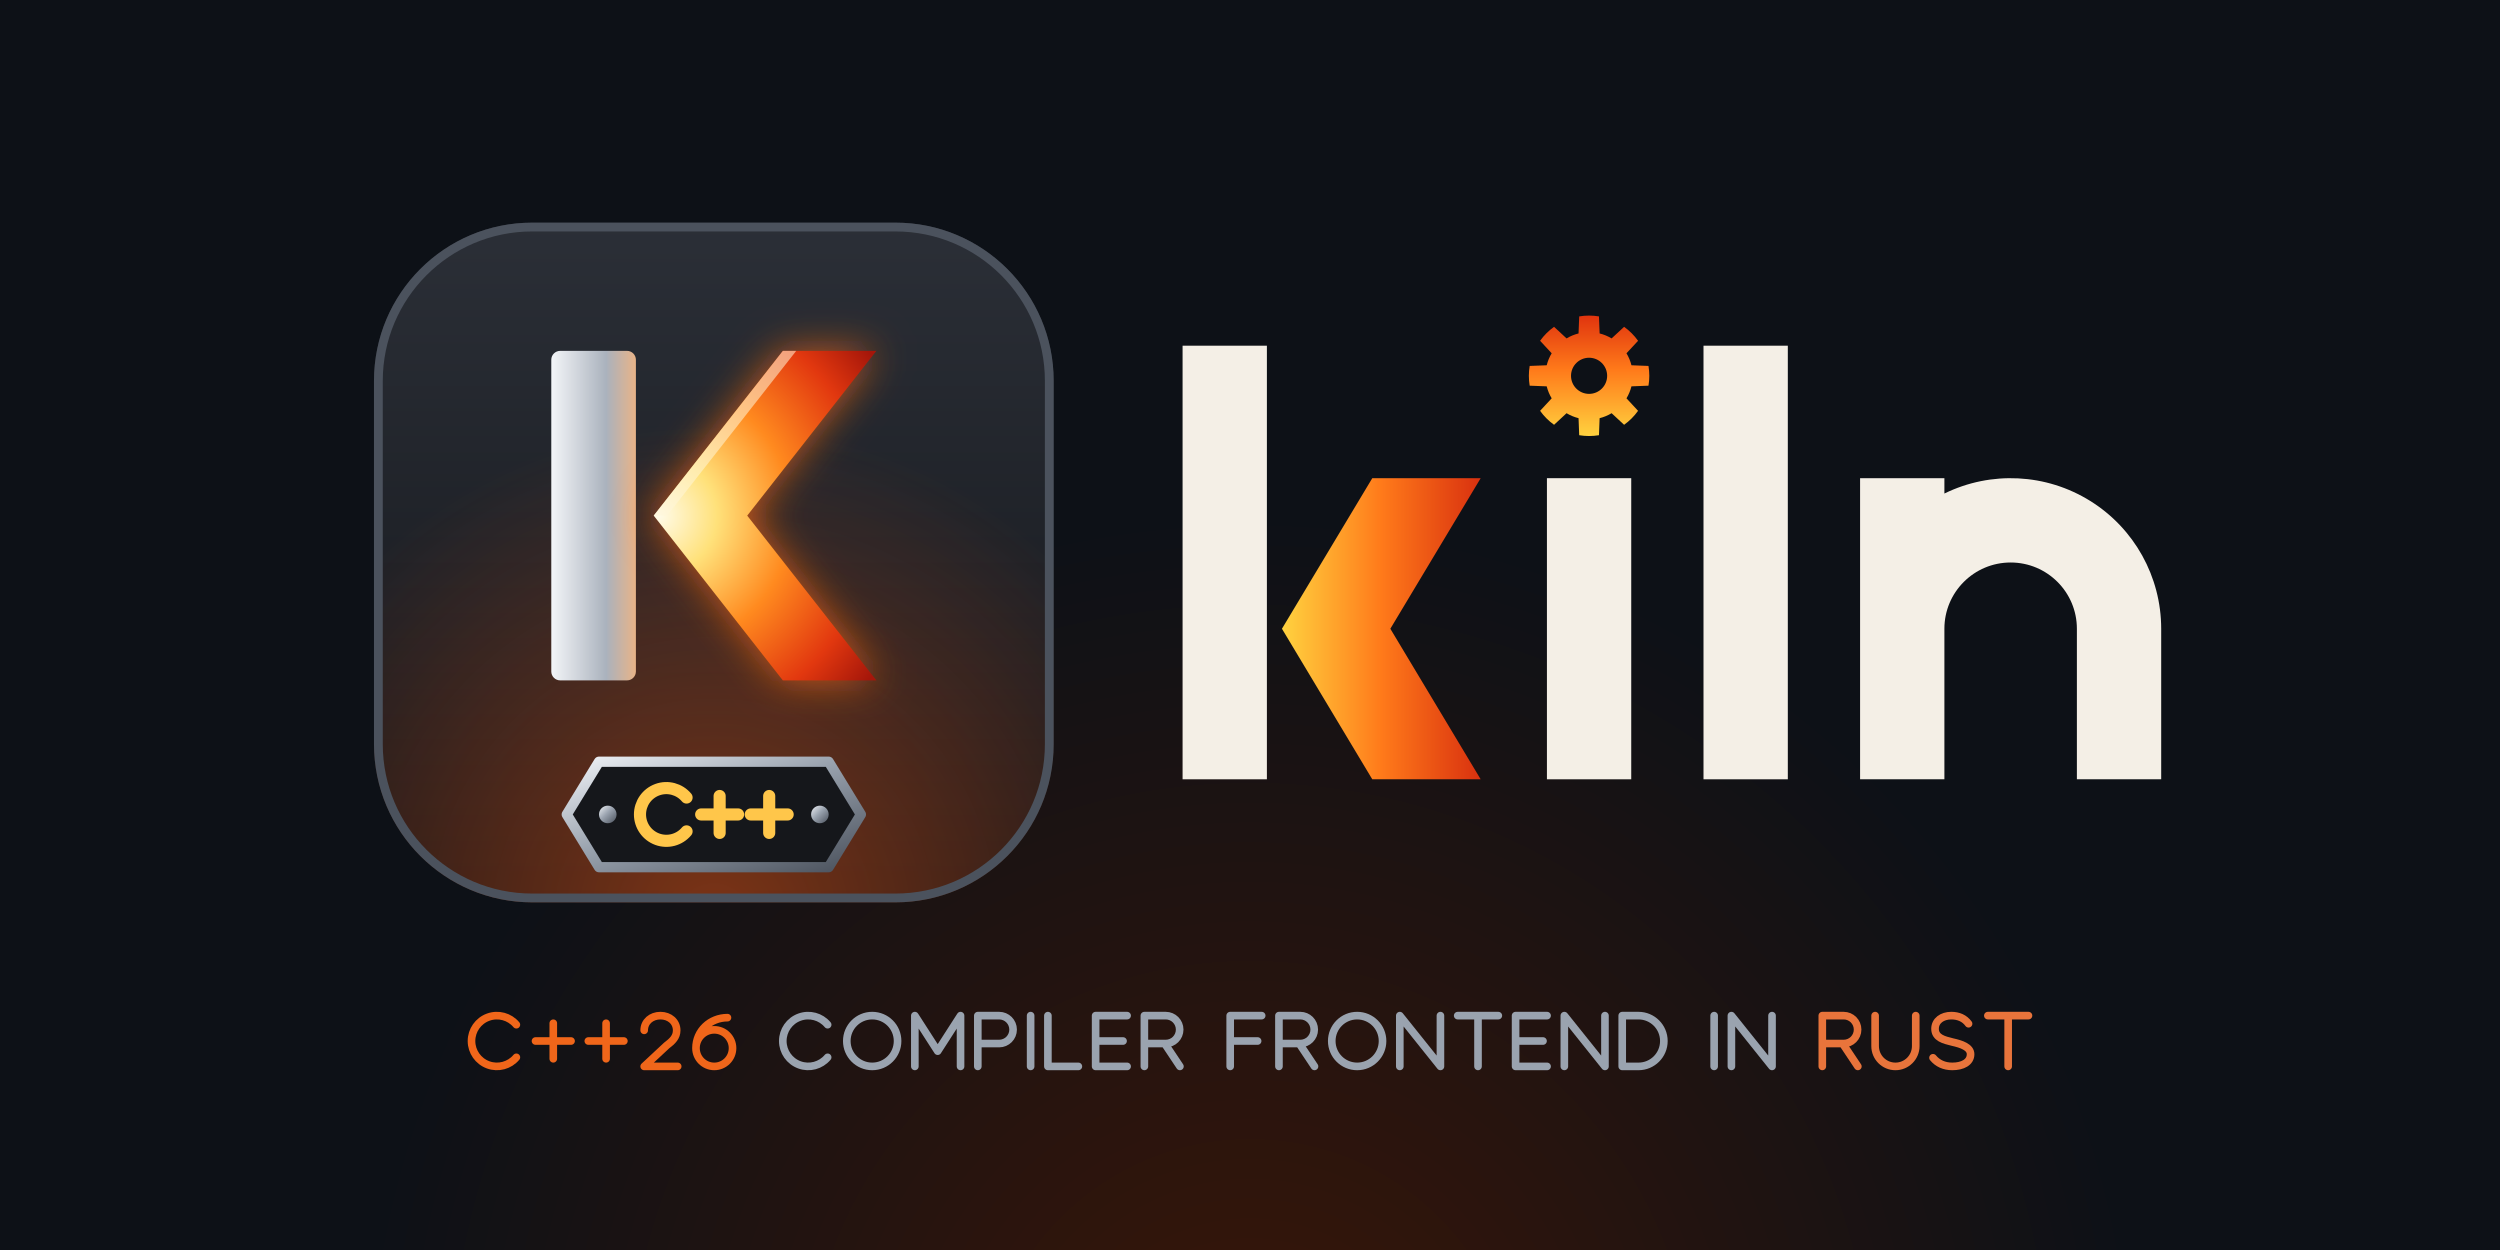
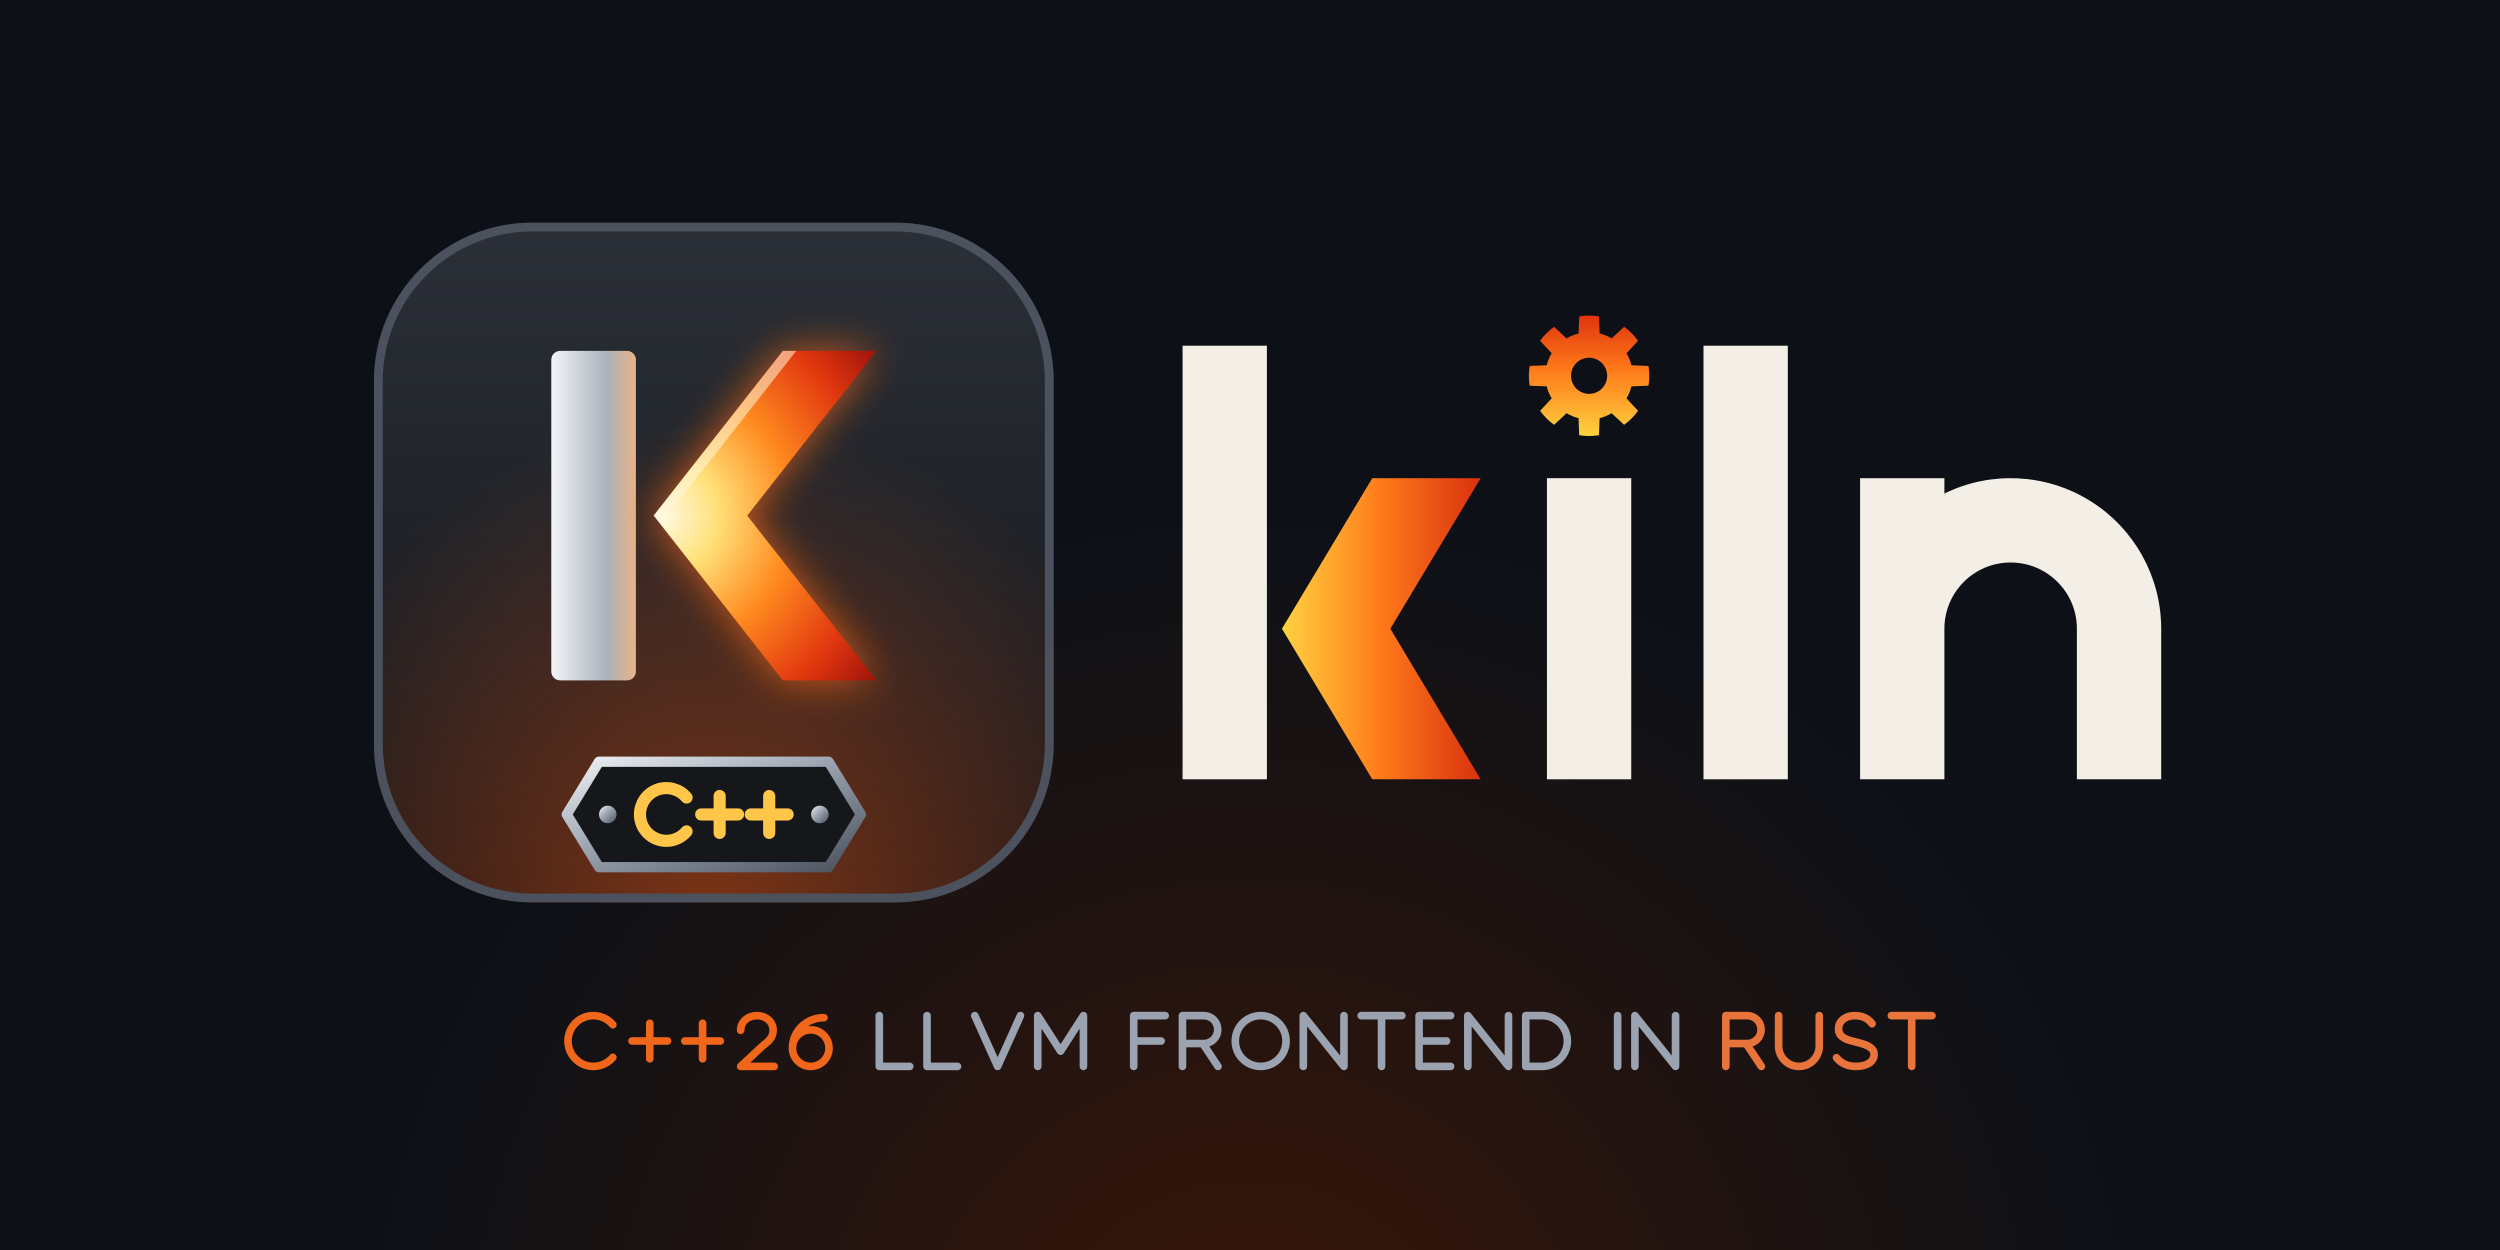
<svg xmlns="http://www.w3.org/2000/svg" viewBox="0 0 1280 640" width="1280" height="640" role="img" aria-label="kiln">
  <defs>
    <linearGradient id="kb2-tile" x1="0" y1="0" x2="0" y2="1">
      <stop offset="0" stop-color="#2b2f37" />
      <stop offset="1" stop-color="#121418" />
    </linearGradient>
    <radialGradient id="kb2-ember" cx="128" cy="250" r="170" gradientUnits="userSpaceOnUse">
      <stop offset="0" stop-color="#ff5a12" stop-opacity=".45" />
      <stop offset="1" stop-color="#ff5a12" stop-opacity="0" />
    </radialGradient>
    <linearGradient id="kb2-stem" x1="0" y1="0" x2="1" y2="0">
      <stop offset="0" stop-color="#f3f5f8" />
      <stop offset=".65" stop-color="#aab2bd" />
      <stop offset="1" stop-color="#e8b388" />
    </linearGradient>
    <radialGradient id="kb2-hot" cx="104" cy="128" r="120" gradientUnits="userSpaceOnUse">
      <stop offset="0" stop-color="#fffbe9" />
      <stop offset=".22" stop-color="#ffe17a" />
      <stop offset=".5" stop-color="#ff8a1f" />
      <stop offset=".8" stop-color="#e2380f" />
      <stop offset="1" stop-color="#a5160a" />
    </radialGradient>
    <linearGradient id="kb2-steel" x1="0" y1="0" x2="1" y2="1">
      <stop offset="0" stop-color="#eef1f5" />
      <stop offset=".45" stop-color="#9aa3af" />
      <stop offset="1" stop-color="#4b525d" />
    </linearGradient>
    <linearGradient id="kb2-amber" x1="0" y1="0" x2="0" y2="1">
      <stop offset="0" stop-color="#fff1b8" />
      <stop offset="1" stop-color="#ffab2e" />
    </linearGradient>
    <filter id="kb2-blur" x="-30%" y="-30%" width="160%" height="160%">
      <feGaussianBlur stdDeviation="9" />
    </filter>
    <linearGradient id="kb2-tittle" x1="0" y1="1" x2="0" y2="0">
      <stop offset="0" stop-color="#ffd23f" />
      <stop offset=".55" stop-color="#ff7a1a" />
      <stop offset="1" stop-color="#e0340e" />
    </linearGradient>
    <linearGradient id="kb2-chev" x1="0" y1="0" x2="1" y2="0">
      <stop offset="0" stop-color="#ffd23f" />
      <stop offset=".5" stop-color="#ff7a1a" />
      <stop offset="1" stop-color="#d9310f" />
    </linearGradient>
    <radialGradient id="kb2-bg" cx="640" cy="720" r="760" gradientUnits="userSpaceOnUse">
      <stop offset="0" stop-color="#3a1608" />
      <stop offset=".6" stop-color="#0d1117" />
    </radialGradient>
  </defs>
  <rect width="1280" height="640" fill="url(#kb2-bg)" />
  <g transform="translate(173.48,96) scale(1.5)">
    <g id="kb2-mark">
      <rect x="12" y="12" width="232" height="232" rx="54" fill="url(#kb2-tile)" />
      <rect x="12" y="12" width="232" height="232" rx="54" fill="url(#kb2-ember)" />
      <rect x="13.5" y="13.5" width="229" height="229" rx="52.5" fill="none" stroke="#4b525d" stroke-width="3" />
      <g id="kb2-K" transform="translate(128,112) scale(0.76) translate(-129,-128)">
        <rect x="56" y="54" width="38" height="148" rx="4" fill="url(#kb2-stem)" />
        <path d="M102,128L160,54H202L144,128L202,202H160Z" fill="#ff6a14" opacity=".75" filter="url(#kb2-blur)" />
        <path d="M102,128L160,54H202L144,128L202,202H160Z" fill="url(#kb2-hot)" />
        <path d="M102,128L160,54H166L108,128Z" fill="#fff6d8" opacity=".55" />
      </g>
      <path d="M88.8,196H167.2L178.2,214L167.2,232H88.8L77.8,214Z" fill="#15171b" stroke="url(#kb2-steel)" stroke-width="3.5" stroke-linejoin="round" />
      <circle cx="91.8" cy="214" r="3" fill="url(#kb2-steel)" />
      <circle cx="164.2" cy="214" r="3" fill="url(#kb2-steel)" />
      <g transform="translate(102.8,205) scale(1.8)">
        <g fill="none" stroke-width="2.3" stroke-linecap="round" stroke-linejoin="round">
          <g stroke="#ffc64a">
            <path transform="translate(0,0)" d="M8.83,1.79A5,5 0 1 0 8.83,8.21" />
            <path transform="translate(11.6,0)" d="M0,5H7M3.5,1.5V8.5" />
            <path transform="translate(21,0)" d="M0,5H7M3.5,1.5V8.5" />
          </g>
        </g>
      </g>
    </g>
    <g transform="translate(288,202) scale(1.0278)">
      <g id="kb2-k">
        <path d="M0,-144H28V0H0Z" fill="#f4efe6" />
        <path d="M33,-50L63,-100H99L69,-50L99,0H63Z" fill="url(#kb2-chev)" />
      </g>
      <g id="kb2-i" transform="translate(121,0)">
        <path d="M0,-100H28V0H0Z" fill="#f4efe6" />
        <path d="M10.5,-148.07L10.72,-153.73A20,20 0 0 1 17.28,-153.73L17.5,-148.07A14.5,14.5 0 0 1 21.48,-146.42L25.63,-150.27A20,20 0 0 1 30.27,-145.63L26.42,-141.48A14.5,14.5 0 0 1 28.07,-137.5L33.73,-137.28A20,20 0 0 1 33.73,-130.72L28.07,-130.5A14.5,14.5 0 0 1 26.42,-126.52L30.27,-122.37A20,20 0 0 1 25.63,-117.73L21.48,-121.58A14.5,14.5 0 0 1 17.5,-119.93L17.28,-114.27A20,20 0 0 1 10.72,-114.27L10.5,-119.93A14.5,14.5 0 0 1 6.52,-121.58L2.37,-117.73A20,20 0 0 1 -2.27,-122.37L1.58,-126.52A14.5,14.5 0 0 1 -0.07,-130.5L-5.73,-130.72A20,20 0 0 1 -5.73,-137.28L-0.07,-137.5A14.5,14.5 0 0 1 1.58,-141.48L-2.27,-145.63A20,20 0 0 1 2.37,-150.27L6.52,-146.42A14.5,14.5 0 0 1 10.5,-148.07ZM20,-134A6,6 0 1 0 8,-134A6,6 0 1 0 20,-134Z" fill="url(#kb2-tittle)" fill-rule="evenodd" />
      </g>
      <path id="kb2-l" transform="translate(173,0)" d="M0,-144H28V0H0Z" fill="#f4efe6" />
-       <path id="kb2-n" transform="translate(225,0)" d="M0,0V-100H28V0ZM28,-50A22,22 0 0 1 72,-50V0H100V-50A50,50 0 0 0 28,-94.9Z" fill="#f4efe6" />
+       <path id="kb2-n" transform="translate(225,0)" d="M0,0V-100H28V-94.9A50,50 0 0 1 100,-50V0H72V-50A22,22 0 0 0 28,-50V0Z" fill="#f4efe6" />
    </g>
  </g>
-   <g transform="translate(241.42,520) scale(2.6)">
+   <g transform="translate(290.82,520) scale(2.6)">
    <g fill="none" stroke-width="1.5" stroke-linecap="round" stroke-linejoin="round">
      <g stroke="#f0661a">
        <path transform="translate(0,0)" d="M8.83,1.79A5,5 0 1 0 8.83,8.21" />
        <path transform="translate(12.6,0)" d="M0,5H7M3.5,1.5V8.5" />
        <path transform="translate(23,0)" d="M0,5H7M3.5,1.5V8.5" />
        <path transform="translate(33.4,0)" d="M0.6,2.9C0.6,1.2 2,0 3.8,0C5.6,0 7,1.2 7,2.9C7,4.2 6.2,5 5,5.9L0.6,10H7.2" />
        <path transform="translate(44,0)" d="M6.4,0.4C3,0.4 0.2,3 0.2,6.4M7.4,6.4A3.6,3.6 0 1 0 0.2,6.4A3.6,3.6 0 1 0 7.4,6.4" />
      </g>
      <g stroke="#9aa3af">
-         <path transform="translate(61.3,0)" d="M8.83,1.79A5,5 0 1 0 8.83,8.21" />
-         <path transform="translate(73.9,0)" d="M10,5A5,5 0 1 0 0,5A5,5 0 1 0 10,5" />
-         <path transform="translate(87.3,0)" d="M0,10V0L4.5,7L9,0V10" />
-         <path transform="translate(99.7,0)" d="M0,10V0H4.2A2.75,2.75 0 0 1 4.2,5.5H0" />
-         <path transform="translate(110.1,0)" d="M0,0V10" />
-         <path transform="translate(113.5,0)" d="M0,0V10H6" />
-         <path transform="translate(122.9,0)" d="M6.2,0H0V10H6.2M0,5H5.4" />
-         <path transform="translate(132.5,0)" d="M0,10V0H4.2A2.75,2.75 0 0 1 4.2,5.5H0M4,5.5L7,10" />
-         <path transform="translate(149.4,0)" d="M6.2,0H0V10M0,5H5.4" />
-         <path transform="translate(159,0)" d="M0,10V0H4.2A2.75,2.75 0 0 1 4.2,5.5H0M4,5.5L7,10" />
-         <path transform="translate(169.4,0)" d="M10,5A5,5 0 1 0 0,5A5,5 0 1 0 10,5" />
-         <path transform="translate(182.8,0)" d="M0,10V0L8,10V0" />
-         <path transform="translate(194.2,0)" d="M0,0H8M4,0V10" />
-         <path transform="translate(205.6,0)" d="M6.2,0H0V10H6.2M0,5H5.4" />
-         <path transform="translate(215.2,0)" d="M0,10V0L8,10V0" />
-         <path transform="translate(226.6,0)" d="M0,0V10H3.2A5,5 0 0 0 3.2,0Z" />
-         <path transform="translate(244.7,0)" d="M0,0V10" />
-         <path transform="translate(248.1,0)" d="M0,10V0L8,10V0" />
+         <path transform="translate(61.3,0)" d="M0,0V10H6" />
+         <path transform="translate(70.7,0)" d="M0,0V10H6" />
+         <path transform="translate(80.1,0)" d="M0,0L4.5,10L9,0" />
+         <path transform="translate(92.5,0)" d="M0,10V0L4.5,7L9,0V10" />
+         <path transform="translate(111.4,0)" d="M6.2,0H0V10M0,5H5.4" />
+         <path transform="translate(121,0)" d="M0,10V0H4.2A2.75,2.75 0 0 1 4.2,5.5H0M4,5.5L7,10" />
+         <path transform="translate(131.4,0)" d="M10,5A5,5 0 1 0 0,5A5,5 0 1 0 10,5" />
+         <path transform="translate(144.8,0)" d="M0,10V0L8,10V0" />
+         <path transform="translate(156.2,0)" d="M0,0H8M4,0V10" />
+         <path transform="translate(167.6,0)" d="M6.2,0H0V10H6.2M0,5H5.4" />
+         <path transform="translate(177.2,0)" d="M0,10V0L8,10V0" />
+         <path transform="translate(188.6,0)" d="M0,0V10H3.2A5,5 0 0 0 3.2,0Z" />
+         <path transform="translate(206.7,0)" d="M0,0V10" />
+         <path transform="translate(210.1,0)" d="M0,10V0L8,10V0" />
      </g>
      <g stroke="#e8743b">
-         <path transform="translate(266,0)" d="M0,10V0H4.2A2.75,2.75 0 0 1 4.2,5.5H0M4,5.5L7,10" />
-         <path transform="translate(276.4,0)" d="M0,0V6A4,4 0 0 0 8,6V0" />
-         <path transform="translate(287.8,0)" d="M7,1.6C6.2,0.5 5,0 3.6,0C1.8,0 0.4,1 0.4,2.6C0.4,4.4 2.2,4.8 3.8,5.2C5.6,5.6 7.4,6.2 7.4,7.6C7.4,9.2 5.8,10 3.8,10C2.2,10 0.9,9.4 0,8.3" />
-         <path transform="translate(298.6,0)" d="M0,0H8M4,0V10" />
+         <path transform="translate(228,0)" d="M0,10V0H4.2A2.75,2.75 0 0 1 4.2,5.5H0M4,5.5L7,10" />
+         <path transform="translate(238.4,0)" d="M0,0V6A4,4 0 0 0 8,6V0" />
+         <path transform="translate(249.8,0)" d="M7,1.6C6.2,0.5 5,0 3.6,0C1.8,0 0.4,1 0.4,2.6C0.4,4.4 2.2,4.8 3.8,5.2C5.6,5.6 7.4,6.2 7.4,7.6C7.4,9.2 5.8,10 3.8,10C2.2,10 0.9,9.4 0,8.3" />
+         <path transform="translate(260.6,0)" d="M0,0H8M4,0V10" />
      </g>
    </g>
  </g>
</svg>
